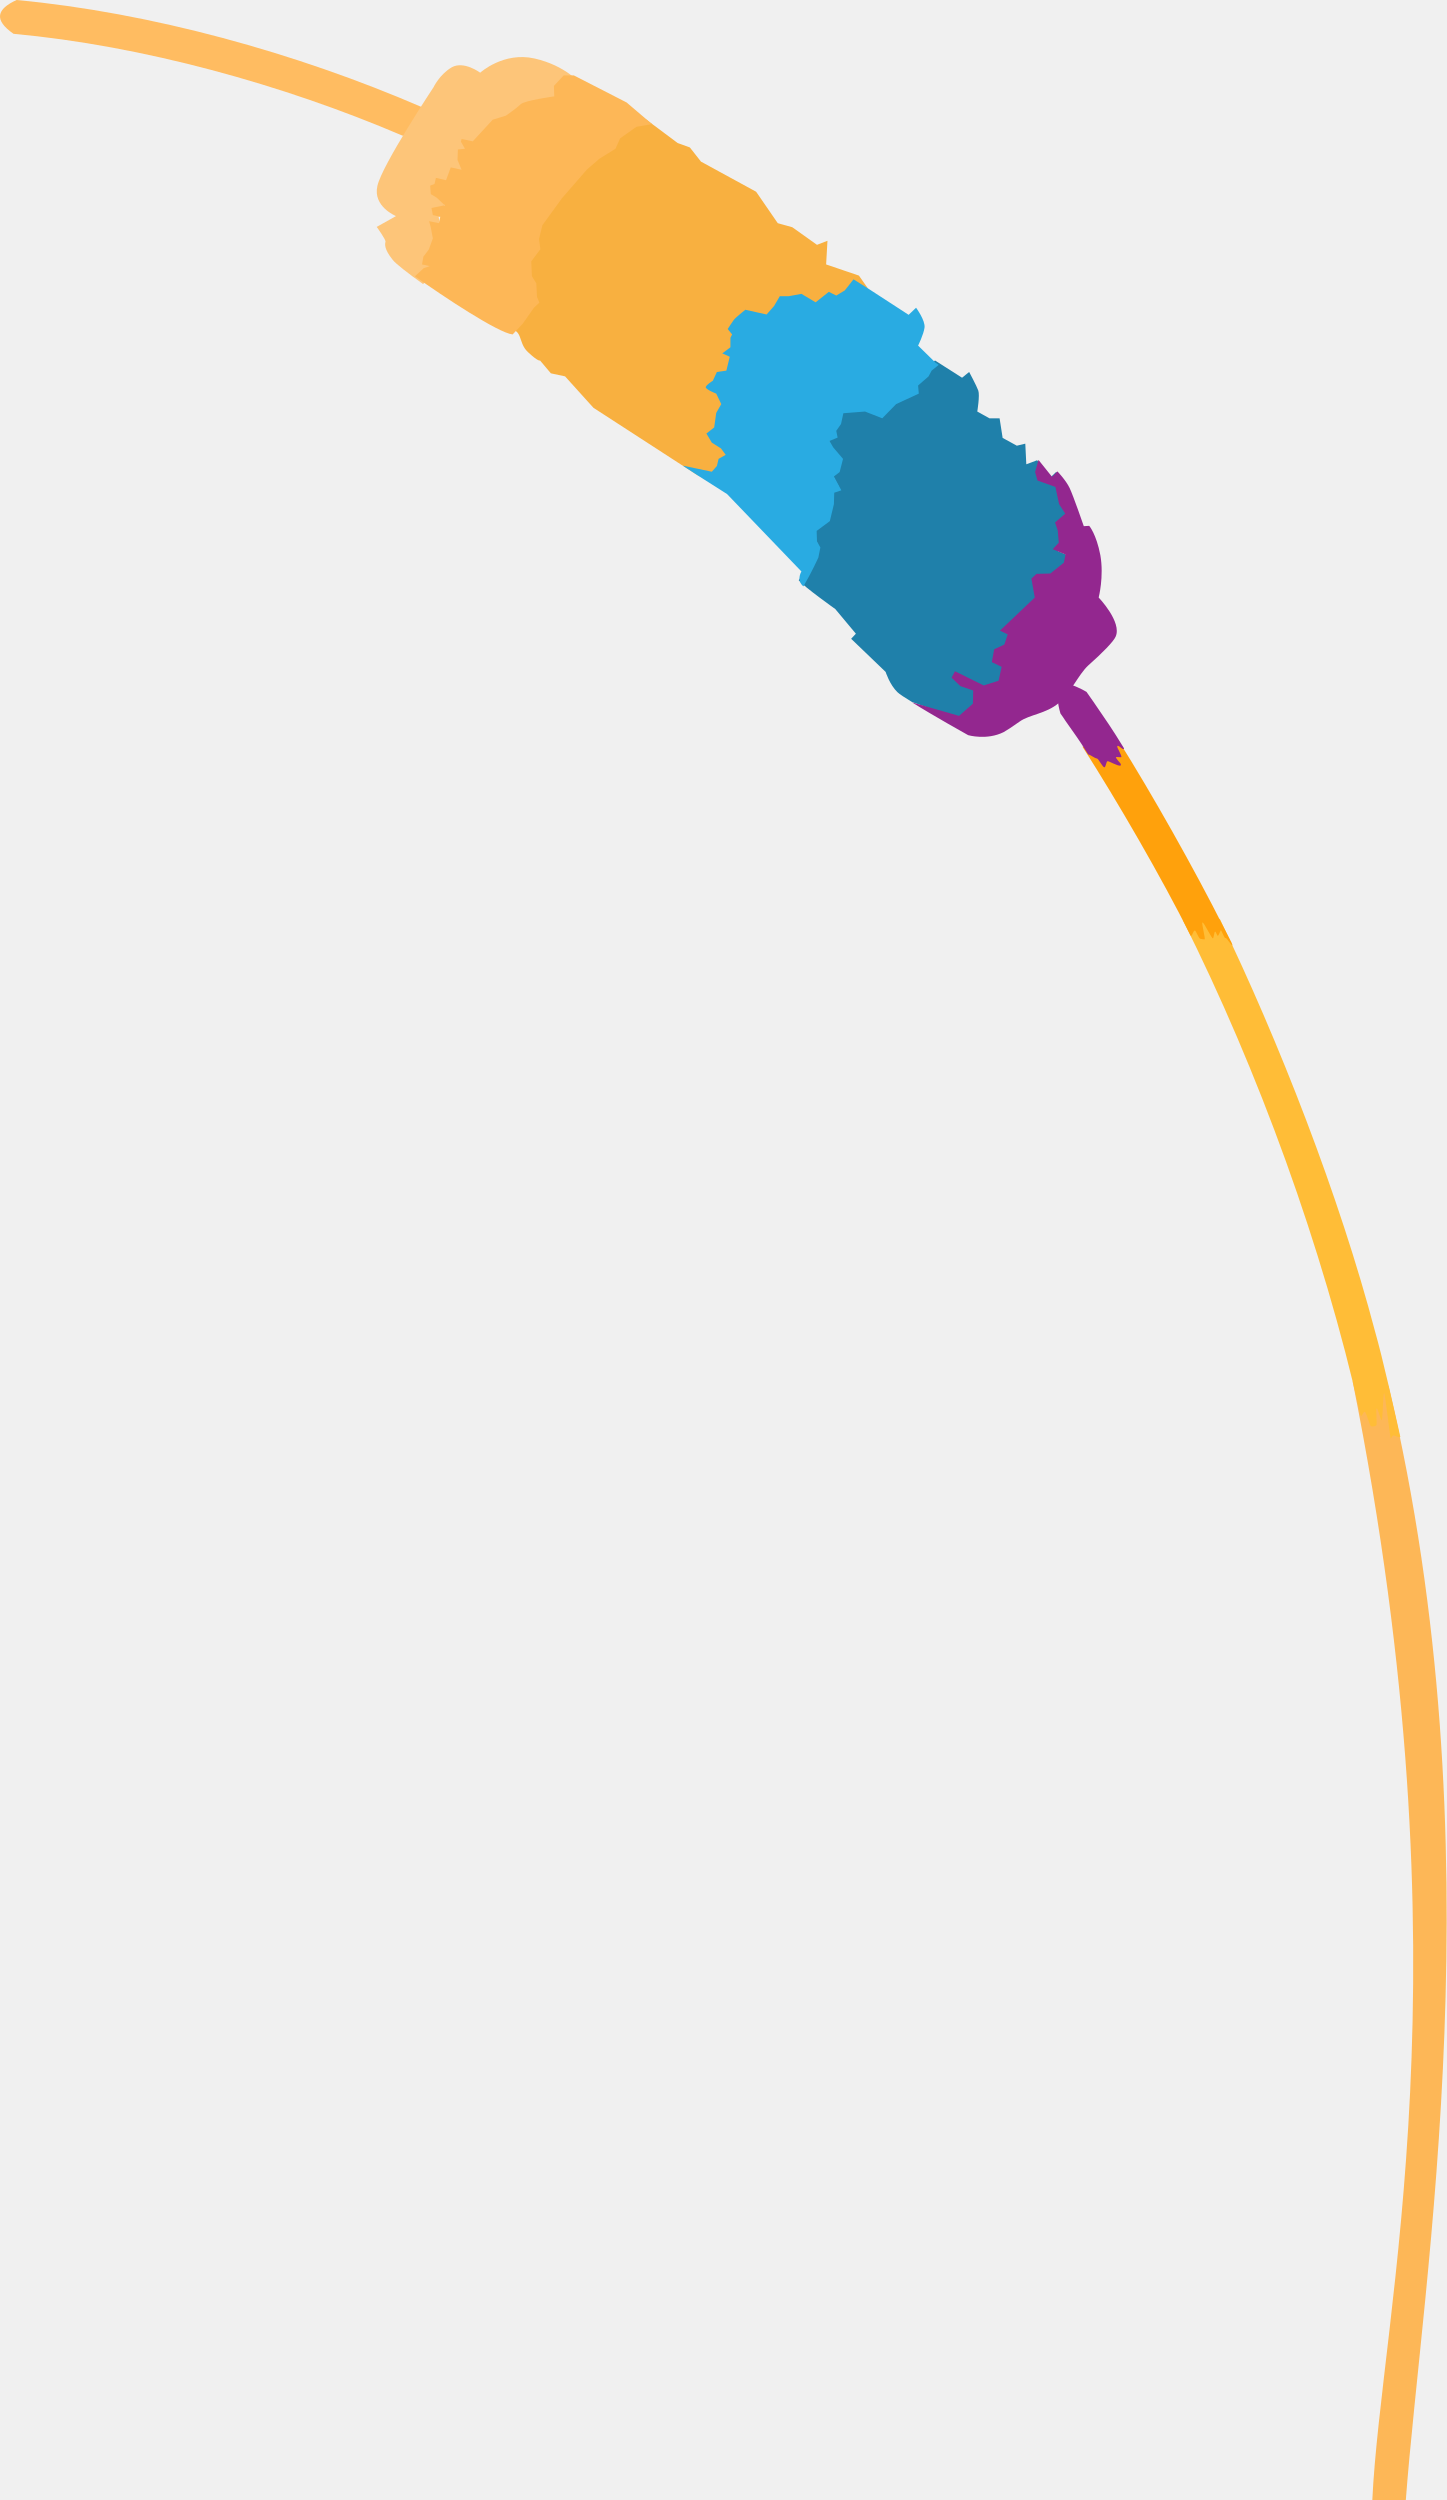
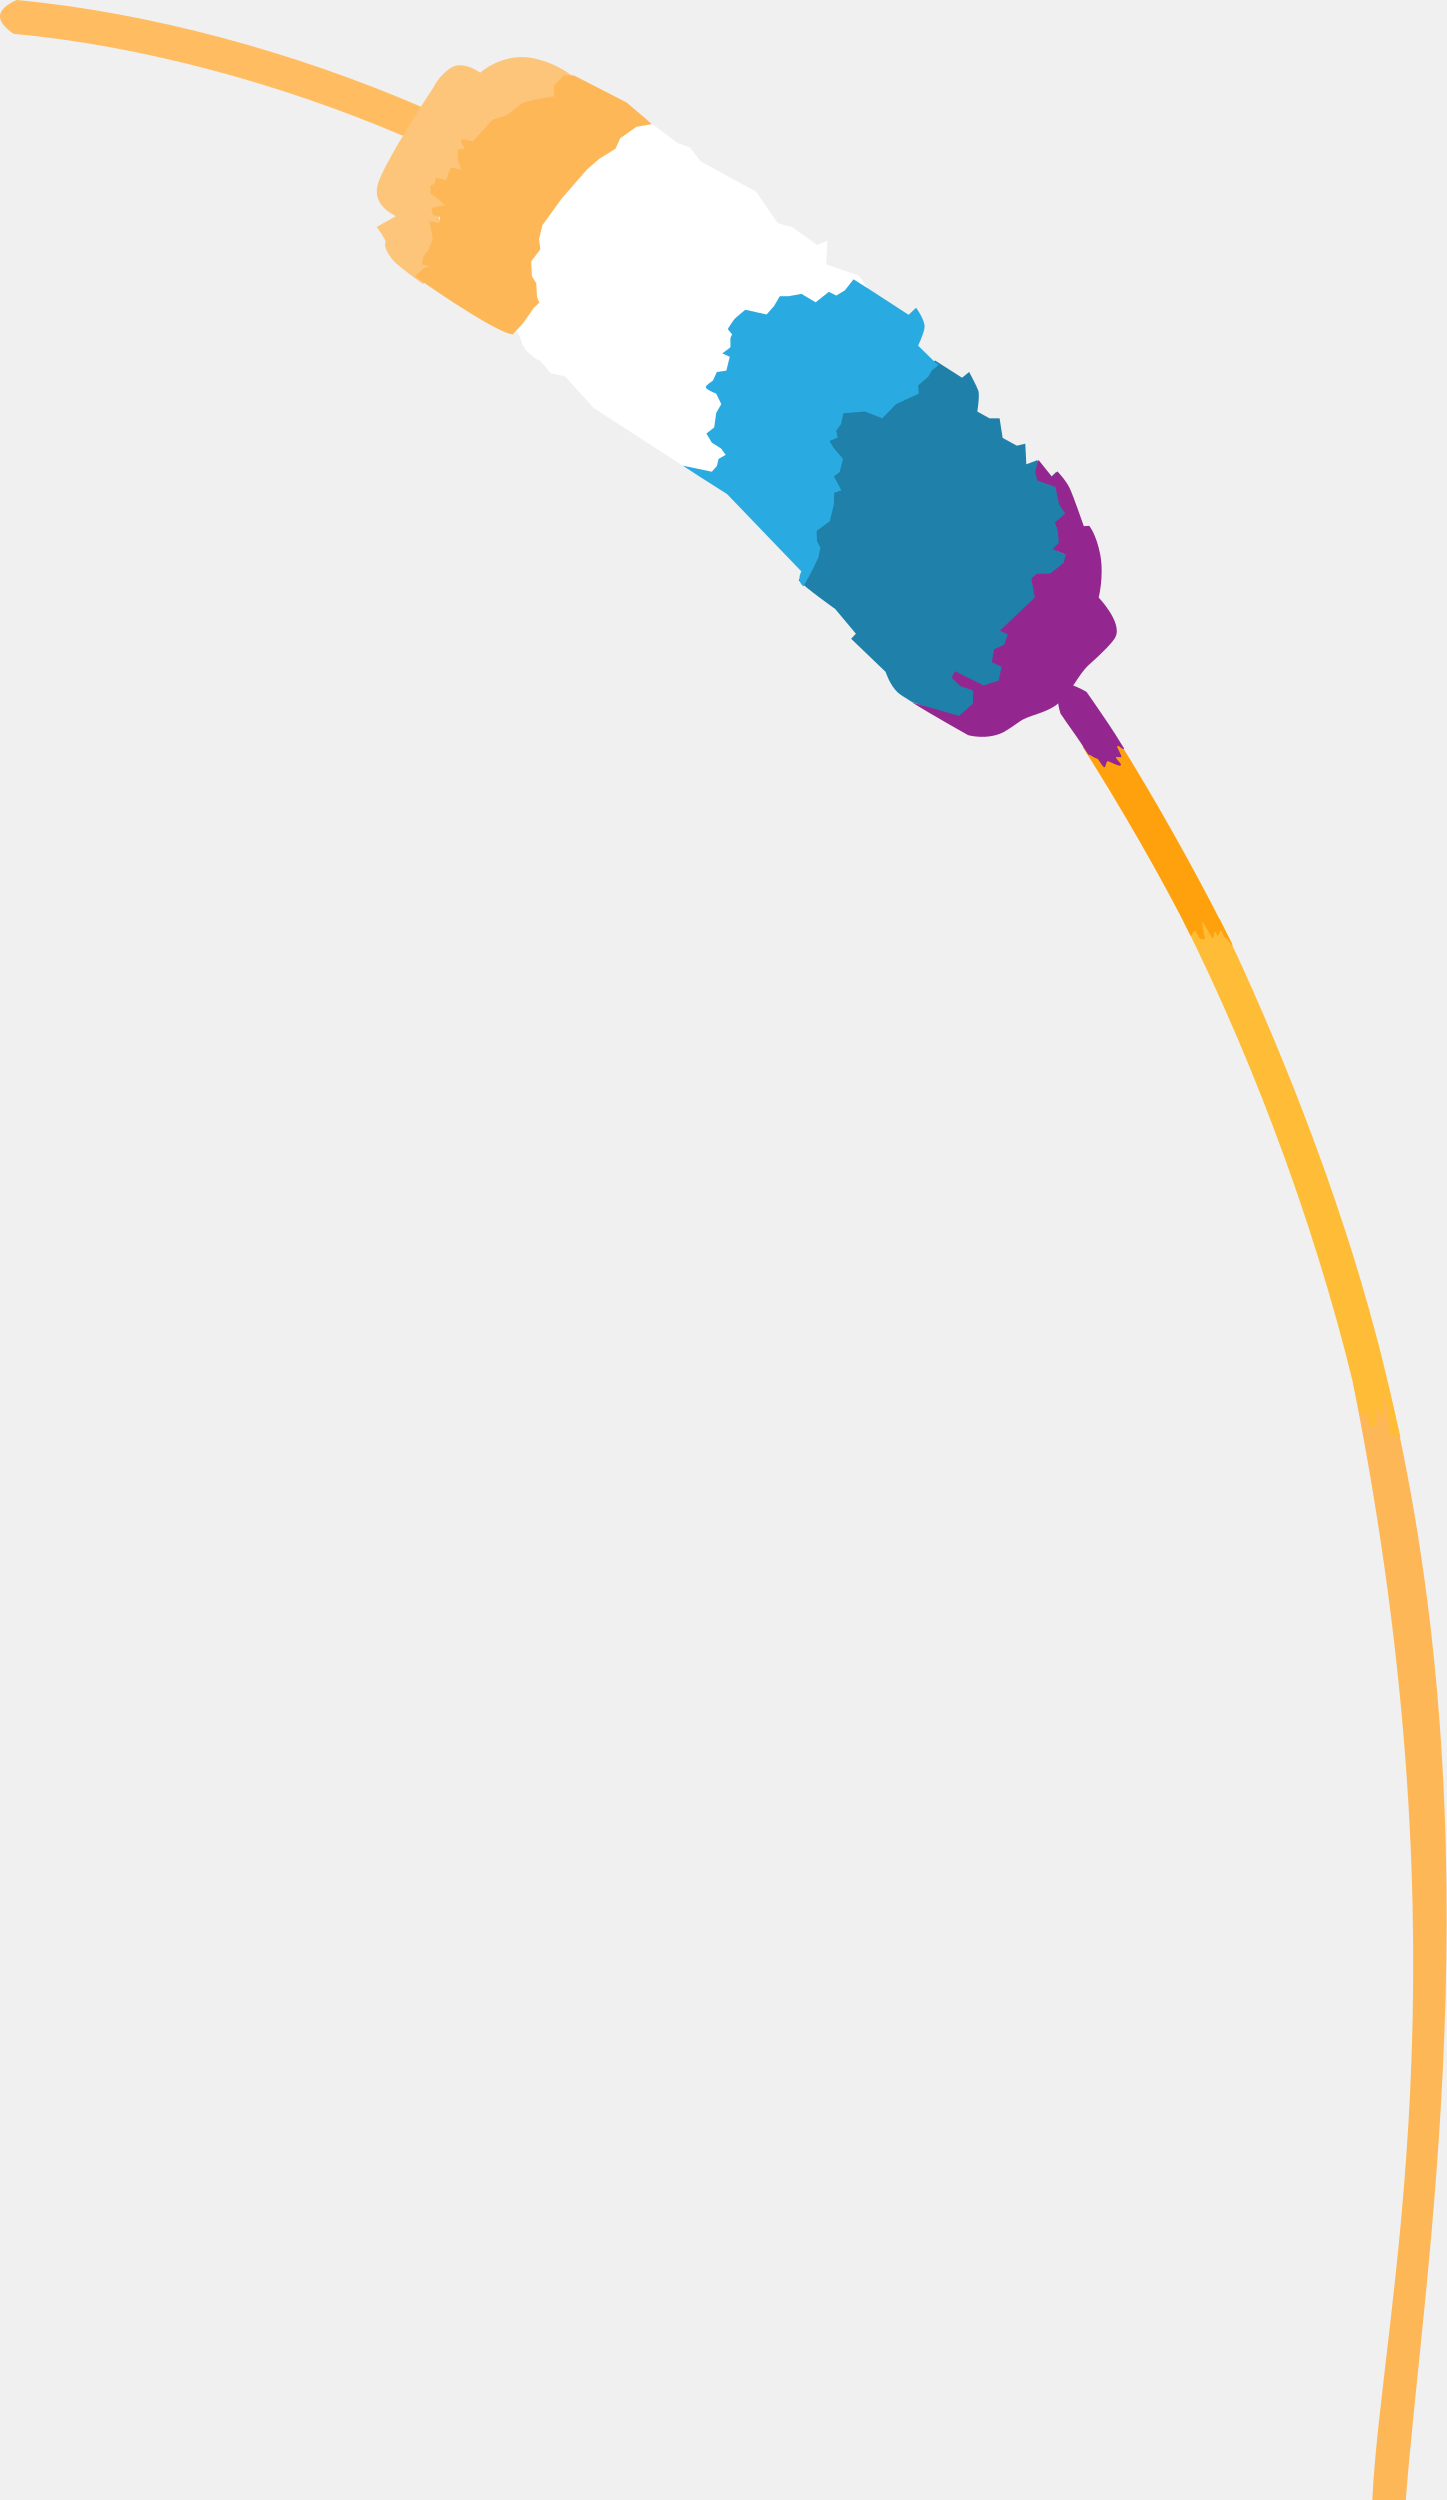
<svg xmlns="http://www.w3.org/2000/svg" version="1.1" id="reeds-brother-dark" x="0px" y="0px" viewBox="0 0 427.8 739.3" enable-background="new 0 0 427.8 739.3" xml:space="preserve">
  <g id="reed_x5F_body">
    <path fill="#FDB757" d="M410.6,409.8c-0.6,0-10.2-1-10.6-1.3c35,174.9,8.4,275.2,5.8,331.2h9.9C420.6,673.7,443,546.7,410.6,409.8z   " />
    <path fill="#FFBC61" d="M320.8,208.6c-2.7-0.9-5.8,1.1-6.1,3.3c-9.5-37.1-149.3-150.9-193-174.2c-0.4,0.6,0,1.2-1.1,1.8   c-0.3,0.2-1.1,0.8-1.6,0.6C83.7,25,42.1,13.5,4,10C-1.9,5.9-1,2.7,4.9,0c39.6,3.7,82.7,15.6,119.9,31.7c0.7,0.3,1.6,1.4,1.9,2.2   c0.6,1.6-0.8,1.4-1.6,2.1C150.8,50.5,275.7,145,320.8,208.6z" />
    <path fill="#FFBD37" d="M414.1,424.9c0,0.1-0.1,0.1-0.2,0.1c-0.6,0.1-1.8-0.8-2.1-0.4c-0.2,0.3-0.3,0.6-0.5,0.8   c-0.2,0.3-1.7-13.6-2-13.4c-0.3,0.2-0.4,7.9-0.7,8c-0.3,0.1-1.1-3.5-1.5-3.5c-0.3,0,0.2,4.8-0.1,5c-0.4,0.3-1,0.4-1.5,0.3   c-0.5-0.1-1.4-4.1-1.9-4.3c-0.4-0.2-0.8,1.5-1.2,1.2c-11.2-49.8-30.3-102.1-52.6-146.6c0.6,0.3,10.7,0,10.9-0.4   c17.5,36.2,35.4,82,46,122.3C408.8,401.3,412.5,417.7,414.1,424.9z" />
    <path fill="#F8B040" d="M364.1,278.2" />
    <path fill="#FFA10C" d="M364.5,279.5c-0.3,0.4-1.8-2.4-2.1-2.1c-0.3,0.3-1.2-2.5-1.4-2.3c-0.1,0.1-0.6,1.5-0.8,1.6   c-0.3,0.2-0.6-1.3-0.9-1.2c-0.2,0.1-0.4,1.9-0.6,2c-0.4,0.1-2.6-4.7-3.1-4.7c-0.4,0,1,5,0.6,5c-0.4,0-0.8-0.1-1.3-0.2   c-0.4-0.1-1.2-2.3-1.5-2.4c-0.6-0.2-0.7,1.7-1.3,1.5c-8.6-17.2-21.7-39.8-32-55.9c0.7,0.1,10.4-1,10.6-1.9   c9.8,15.6,22.5,38.1,31.2,55.4c0.7,1.3,1.3,2.6,2,3.9C364.2,278.6,364.3,279.2,364.5,279.5z" />
    <path fill="#93278f" d="M331.3,226.4c-0.8,0.2-3.4-1.4-3.8-1.3c-0.4,0.2-0.5,1.8-0.9,1.8c-0.5,0.1-1.7-2.5-2.2-2.6   c-0.6,0-1.9-1.1-2.6-1.2c-3.6-5.7-2.9-4.4-6.7-9.9c-0.5-0.8-1-1.5-1.5-2.2c-0.9-2.9-1.1-6.5-1.1-6.5l4.6-1.9c0,0,2.6,1,4.2,2   c0.7,1,1.4,2,2.1,3c3.9,5.7,5.4,7.8,9,13.7c-0.2,0.9-1.7-1.3-2-0.6c-0.2,0.3,1.4,2.7,1.2,3.2c0,0.1-1.6-0.1-1.6,0   c-0.1,0.3,1.3,1.8,1.3,1.8S331.7,226.3,331.3,226.4z" />
  </g>
  <g id="reed_x5F_head">
    <path fill="#fdc579" d="M129.1,81.4l-2.3-0.5l0.4-2.4l1.6-1.9l1.3-3.5l-0.6-3.1l-0.5-2l2.9,0.6l0.4-1.9l-2.2-0.5l-0.4-2.1l3.8-0.7   l-2.2-2.2l0.1-1.7l-2.1-2l1.3-0.5l0.4-1.8l3,0.7l1.4-3.8l3.2,0.7l-1.1-2.9l0.1-3l2.1-0.3l-1.2-2.1l0.2-0.8l3.3,0.7l5.9-6.4l3.9-1   c0,0,3.2-2.3,4.4-3.5c1.2-1.2,9.9-2.4,9.9-2.4l-0.1-3.1l2.9-3.1l3,0l-0.3-0.2c0,0-4.3-5.3-13.5-7.4c-9.2-2.1-16.1,4.2-16.1,4.2   s-4.8-3.6-8.4-1.6c-3.6,2.1-5.4,5.9-5.4,5.9S112.9,48.9,111.6,55c-1.4,6.1,5.5,8.9,5.5,8.9l-5.7,3.2c0,0,2.7,3.7,2.6,4.4   c-0.2,0.7-0.4,2.2,2.1,5.3c0.8,1.1,4.4,3.9,9,7.2l2.1-1.9L129.1,81.4z" />
-     <path fill="#f8b040" d="M216.6,140.7l0.5-2.1l2.1-1.2l-1.4-1.9l-2.7-1.7l-1.6-2.7l2.3-1.7l0.6-4.3l1.5-2.6l-1.5-3.1   c0,0-3.2-1.2-3.1-1.9c0-0.7,2.1-1.9,2.1-1.9l1.2-2.6l2.4-0.7l1-4.1l-2.2-1l2.4-1.8l0-2.8l0.5-1.1l-1.3-1.7c0,0,1.4-2,1.7-2.5   c0.4-0.5,3.4-3,3.4-3l6.3,1.4l2.2-2.5l1.7-2.8l2.6-0.1l3.8-0.7l4.2,2.5l3.9-3.1l2.2,1.1l2.5-1.5c0,0,1.4-1.8,2.7-3.4l-2.6-3.7   l-9.7-3.3l0.4-7l-3.1,1.2l-7.3-5.2l-4.3-1.2l-6.4-9.3l-16.3-8.9l-3.3-4.2l-3.6-1.3l-9.5-7.1l-4.6,0.8l-4.8,3.4l-1.4,2.5l-4.8,3.5   l-4.1,2.3l-7,9.4l-5.8,8l-0.3,1.2l-0.7,2.9l0.4,3l-2.8,3.5l0.2,4.4l1.3,2.1l0.2,4l0.7,1.7l-1.6,1.5l-3.8,4.9l-3,3.1   c0.2,0,0.4,0,0.5,0c5.5-0.5,3.4,3.7,6.6,6.7c3.2,3,3.6,2.5,3.6,2.5l3.2,3.8l4.2,0.9l8.4,9.3l30.7,19.9l8.4,1.9L216.6,140.7z" />
+     <path fill="#ffffff" d="M216.6,140.7l0.5-2.1l2.1-1.2l-1.4-1.9l-2.7-1.7l-1.6-2.7l2.3-1.7l0.6-4.3l1.5-2.6l-1.5-3.1   c0,0-3.2-1.2-3.1-1.9c0-0.7,2.1-1.9,2.1-1.9l1.2-2.6l2.4-0.7l1-4.1l-2.2-1l2.4-1.8l0-2.8l0.5-1.1l-1.3-1.7c0,0,1.4-2,1.7-2.5   c0.4-0.5,3.4-3,3.4-3l6.3,1.4l2.2-2.5l1.7-2.8l2.6-0.1l3.8-0.7l4.2,2.5l3.9-3.1l2.2,1.1l2.5-1.5c0,0,1.4-1.8,2.7-3.4l-2.6-3.7   l-9.7-3.3l0.4-7l-3.1,1.2l-7.3-5.2l-4.3-1.2l-6.4-9.3l-16.3-8.9l-3.3-4.2l-3.6-1.3l-9.5-7.1l-4.6,0.8l-4.8,3.4l-1.4,2.5l-4.8,3.5   l-4.1,2.3l-7,9.4l-5.8,8l-0.3,1.2l-0.7,2.9l0.4,3l-2.8,3.5l0.2,4.4l1.3,2.1l0.2,4l0.7,1.7l-1.6,1.5l-3.8,4.9l-3,3.1   c0.2,0,0.4,0,0.5,0c5.5-0.5,3.4,3.7,6.6,6.7c3.2,3,3.6,2.5,3.6,2.5l3.2,3.8l4.2,0.9l8.4,9.3l30.7,19.9l8.4,1.9L216.6,140.7z" />
    <path fill="#1f80aa" d="M289.7,208.4l0.5-3.8l-4.2-1.3l-4.1-3l2.6,0.4l8.4,3.6l4.4-2.6l0.9-4.1l-2.9-1.4l0.6-3.8l2.6-1.4l1-3   l-2.2-1.1l10.3-9.8l-1.1-5.4l1.5-1.3l4.5,1l3.7-4.4l0.5-2.4l-3.8-1.6l1.7-1.9l-0.2-3.6l-0.8-2.4l3-2.6l-1.8-2.8l-2.4-10.2l-1.7,1.6   l-4-5l-3.2,1.2l-0.3-6.1l-2.5,0.6l-4.2-2.3l-0.9-5.8l-3,0l-3.6-2c0,0,0.8-4.8,0.3-6.2c-0.5-1.4-2.7-5.5-2.7-5.5l-2.1,1.7l-8-5.1   l-2.1,1.7l-0.9,1.7l-3.1,2.7l0.2,2.4l-6.6,3.2l-4,4.2l-5.1-2l-6.4,0.5l-0.7,3.2l-1.4,2l0.3,2l-2.3,1l1.1,1.9l1.5,3.3l0.5,4.1   l-1.7,1.3l2.2,4.1l-2.1,0.7l-0.1,3.4l-1.2,5l-3.9,2.9l0.1,3.1l1,1.8l-0.6,2.9c0,0-2.6,3.8-5,7.9c1.5,1.9,10.8,8.5,10.8,8.5l6.1,7.3   l-1.4,1.5l10.2,9.8c0,0,1.2,3.8,3.5,6c0.6,0.6,2.2,1.6,4.3,2.9l15,5.3L289.7,208.4z" />
    <path fill="#93278f" d="M324.9,176.7c0,0,1.6-6.2,0.5-12.5c-1.2-6.3-3.3-8.7-3.3-8.7l-1.6,0.1c0,0-3.1-9-4.2-11.3   c-1.1-2.3-3.6-4.9-3.6-4.9l-1.6,1.6l-4-5l-3.2,1.2l-0.3-5.9l0.3,5.9l3.2-1.2l-1,3.6l0.7,2.5l5.3,1.9l1.1,5.1l1.8,2.8l-3,2.6   l0.8,2.4l0.3,3.6l-1.8,1.9l3.8,1.6l-0.5,2.4l-4,3.2l-4.1,0.1l-1.5,1.4l1,5.6l-10.3,9.8l2.3,1.1l-1,3L294,192l-0.7,3.8l2.9,1.4   l-0.9,4.1l-4.4,1.4l-8.5-4.2l-1,1.9l2.6,2.5l3.8,1.3l-0.1,3.9l-4.1,3.6l-13.9-4c6.2,3.9,16.6,9.7,16.6,9.7s5.5,1.6,10.5-0.9   c0.9-0.5,2.6-1.6,4.7-3.1c2.9-2.1,7.8-2.3,11.6-5.5c3.4-2.8,5.8-8.4,8.7-11.1c4.3-3.8,7.5-7.1,8.1-8.5   C331.9,184,324.9,176.7,324.9,176.7z" />
    <path fill="#fdb757" d="M157.9,91l1.6-1.5l-0.7-1.7l-0.2-4l-1.3-2.1l-0.2-4.4l2.7-3.6l-0.4-3l0.7-2.9l0.3-1.2l5.8-8l7.4-8.5   l3.7-3.2L182,44l1.4-3.1l4.8-3.4l4.6-0.8l-7.5-6.4l-15.6-8l-3,0l-2.9,3.1l0.1,3.1c0,0-8.7,1.2-9.9,2.3c-1.2,1.2-4.4,3.4-4.4,3.4   l-3.9,1.2l-5.9,6.4l-3.3-0.7l-0.2,0.8l1.2,2.1l-2.1,0.2l-0.1,3.1l1.2,2.9l-3.2-0.7l-1.4,3.8l-3-0.7l-0.4,1.8l-1.3,0.5l0.2,2.5   l1.8,1.1l2.3,2.2l-3.9,0.8l0.4,2.1l2.2,0.5l-0.4,1.9l-2.9-0.6l0.5,1.9l0.6,3.2l-1.2,3.3l-1.6,2.1l-0.4,2.3l2.3,0.5l-1.8,0.6   l-2.6,2.4c8.4,6,24.7,16.8,28.9,17.2l3-3.2L157.9,91z" />
    <path fill="#29abe2" d="M242.6,161.9l-1-1.8l-0.1-3.1l3.9-2.9l1.2-5l0.1-3.4l2.1-0.7l-2.2-4.1l1.7-1.3l1-3.9l-2.9-3.4l-1.1-1.9   l2.4-1l-0.4-2l1.4-2l0.7-3.2l6.4-0.5l5.1,2l4.1-4.2l6.7-3.1l-0.2-2.4l3.1-2.7l0.9-1.7l2.1-1.7l-0.9-0.6l-5.2-5.1   c0,0,1.6-3.2,1.9-5.3c0.3-2.1-2.5-5.9-2.5-5.9l-2.2,2.1l-11.7-7.6l-4.6-2.9c-1.3,1.7-2.6,3.3-2.6,3.3l-2.5,1.5l-2.2-1.1l-3.9,3.1   l-4.2-2.5l-3.8,0.7l-2.6,0l-1.7,2.9l-2.2,2.5l-6.3-1.4c0,0-3,2.4-3.4,3c-0.4,0.5-1.8,2.7-1.8,2.7l1.3,1.6l-0.5,1l0,2.8l-2.4,1.8   l2.2,1l-1,4.1L212,110l-1.2,2.6c0,0-2,1.2-2.1,1.9c0,0.7,3.1,1.9,3.1,1.9l1.5,3.1l-1.5,2.6l-0.6,4.3l-2.3,1.8l1.6,2.7l2.7,1.7   l1.4,1.9l-2.1,1.2l-0.5,2.1l-1.5,1.7l-8.6-1.8l4.6,3l8.5,5.4l22,22.9c0,0-1.3,2,0,3.8c0,0,0.5,0.6,0.6,0.6c2.4-4.1,4.4-8.5,4.4-8.5   L242.6,161.9z" />
  </g>
</svg>
